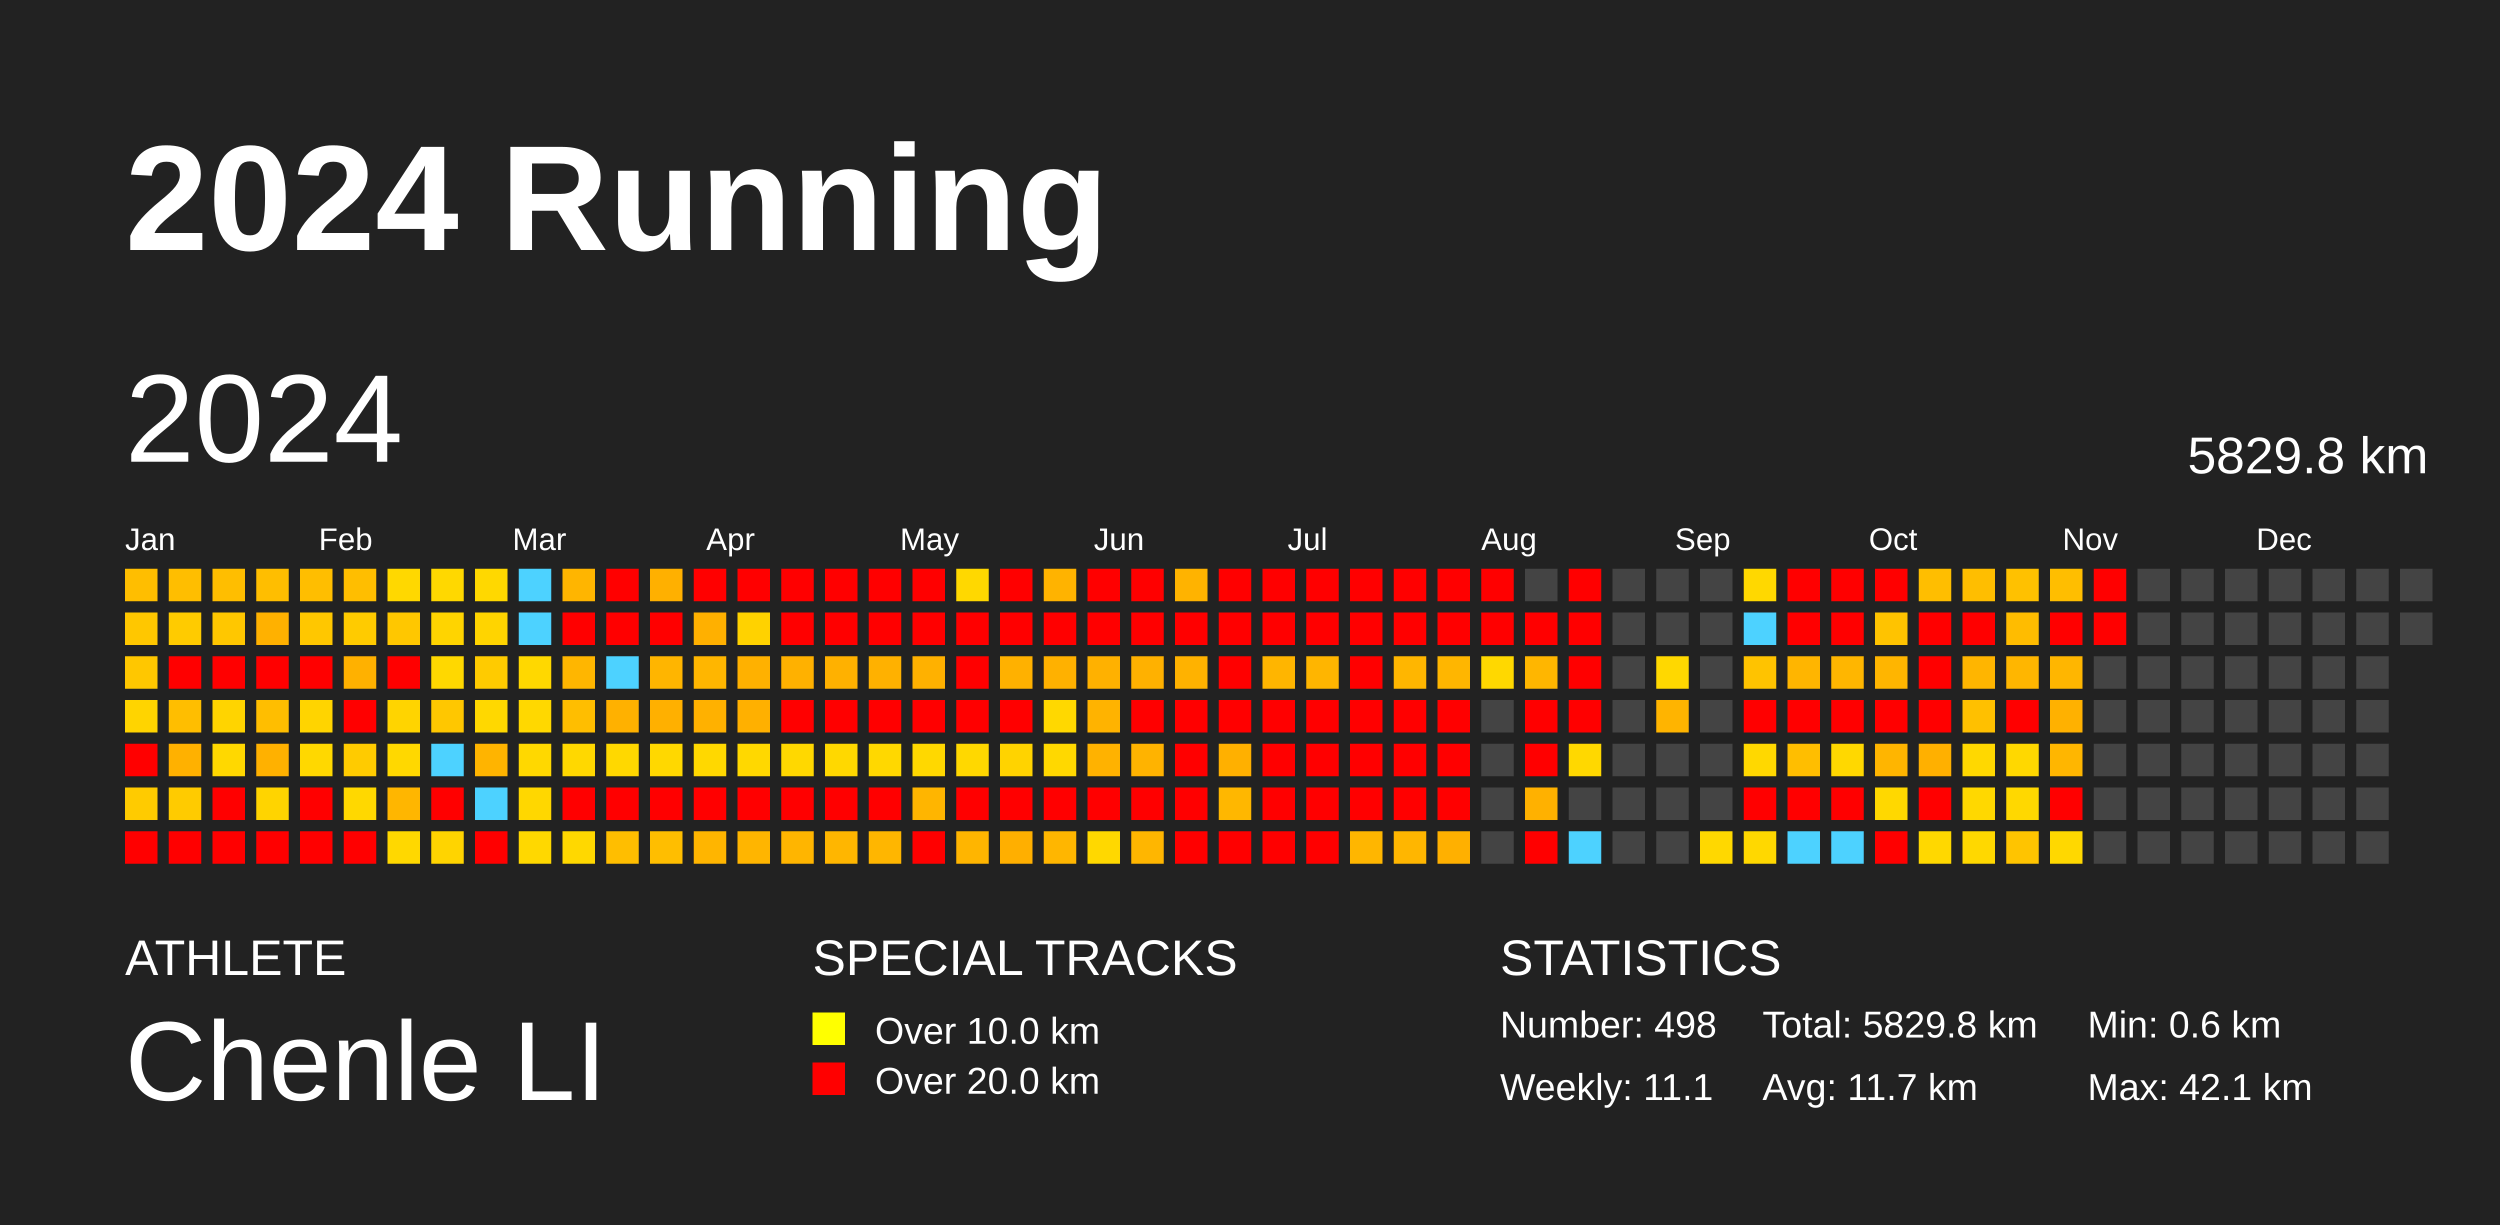
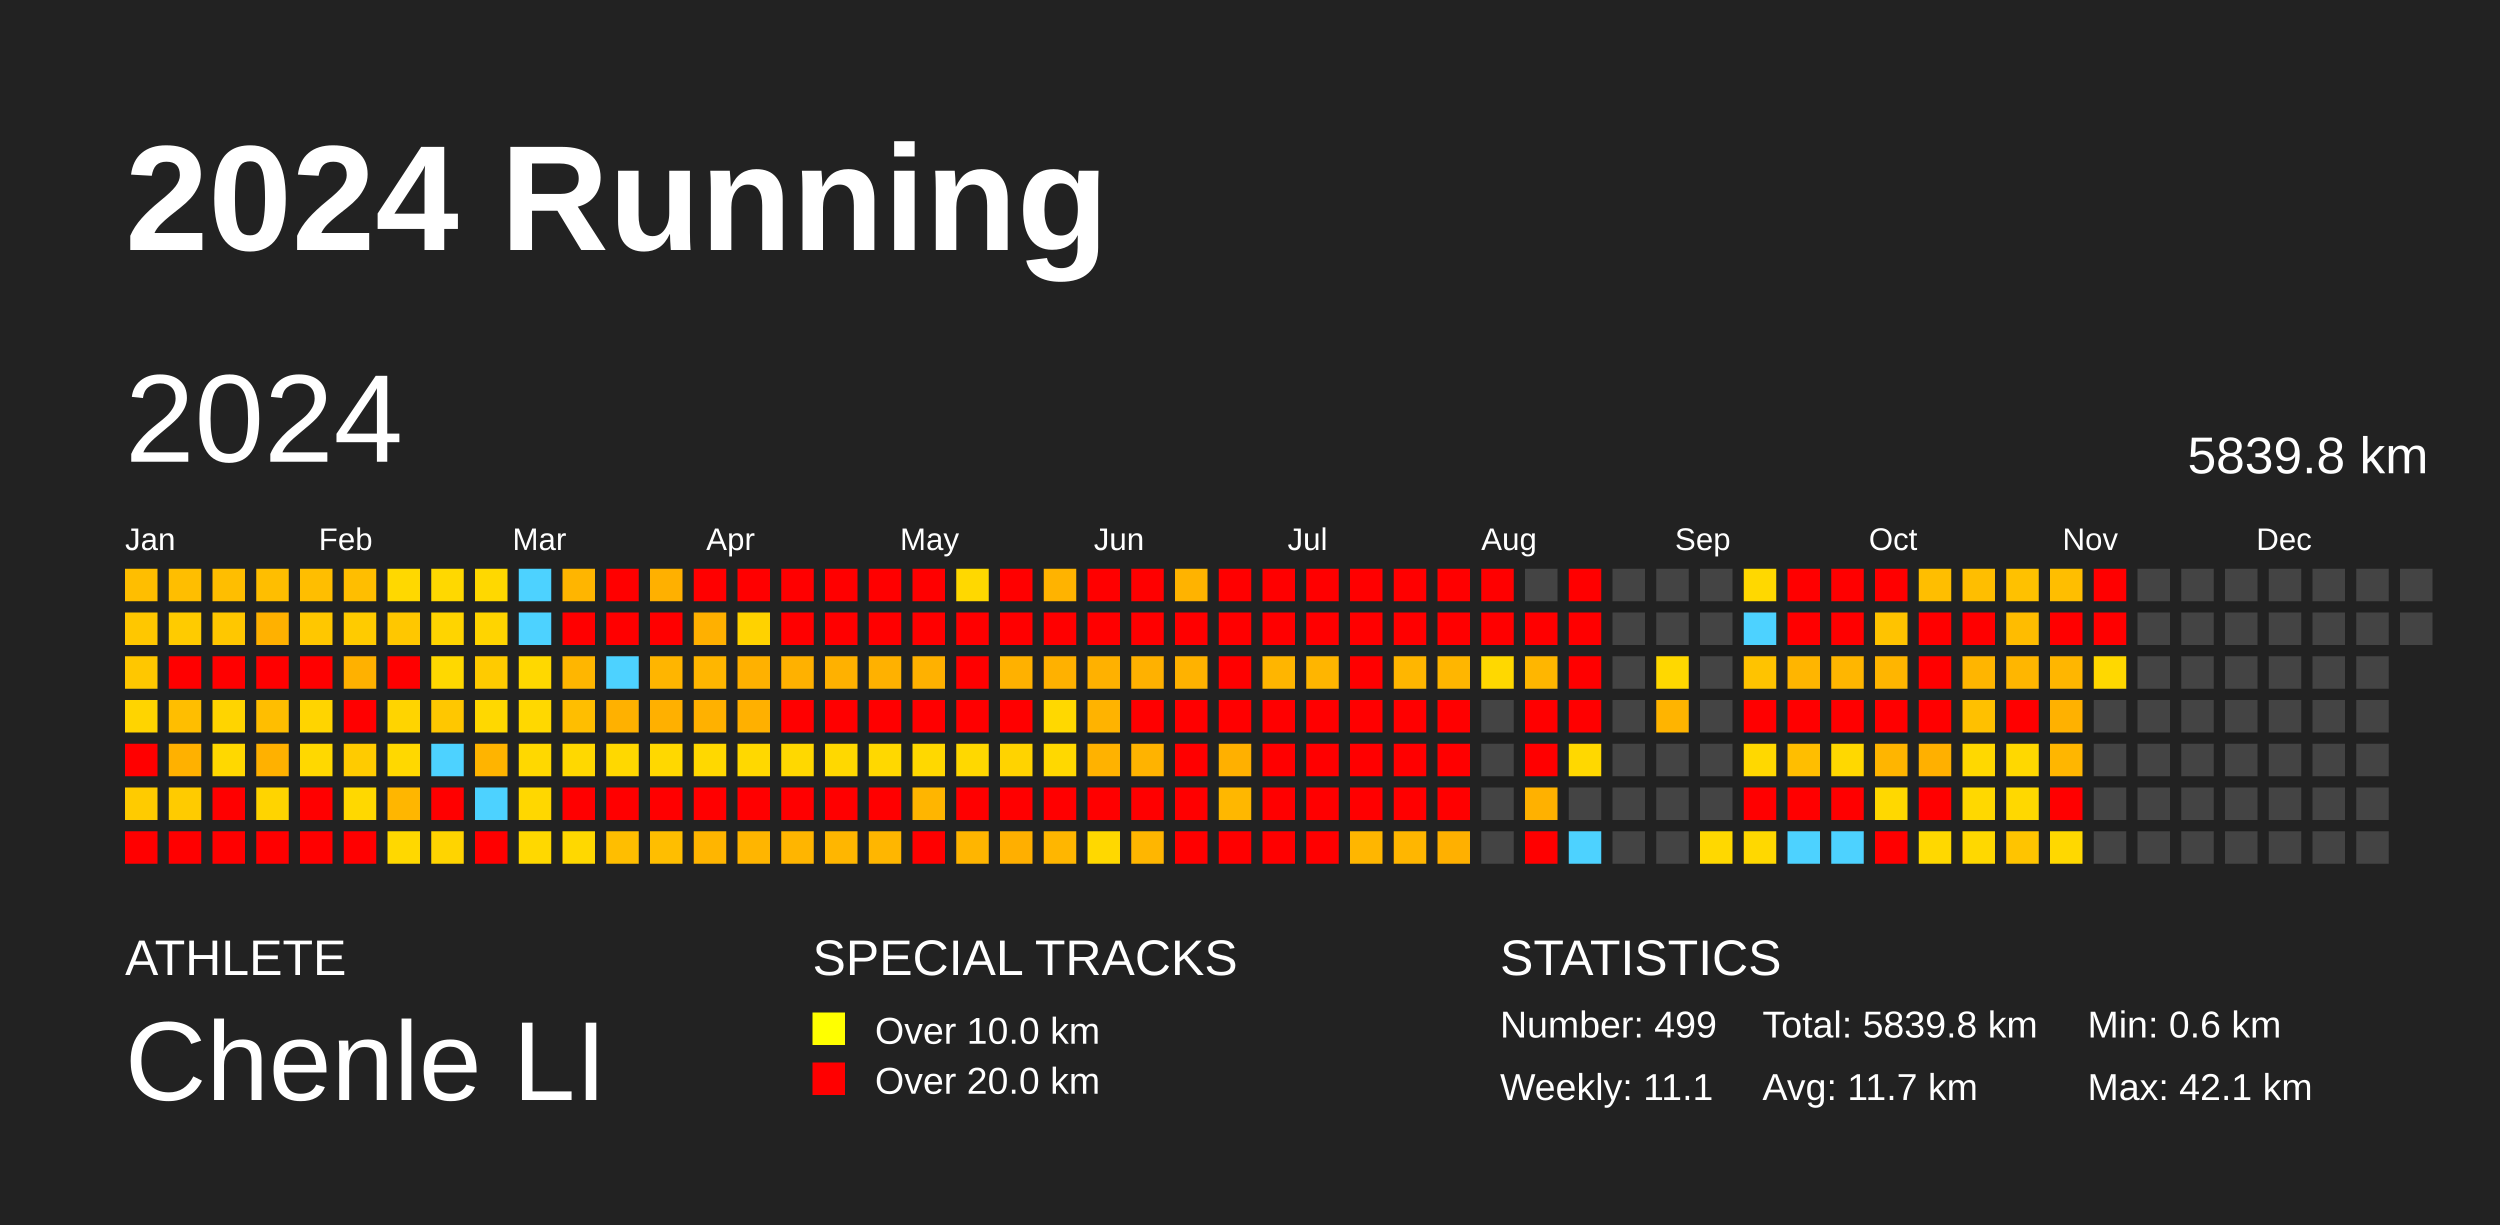
<svg xmlns="http://www.w3.org/2000/svg" baseProfile="full" height="98mm" version="1.1" viewBox="0,0,200,98" width="200mm">
  <defs />
  <rect fill="#222222" height="98" width="200" x="0" y="0" />
  <text fill="#FFFFFF" style="font-size:12px; font-family:Arial; font-weight:bold;" x="10" y="20">2024 Running</text>
  <text fill="#FFFFFF" style="font-size:4px; font-family:Arial" x="10" y="78">ATHLETE</text>
  <text fill="#FFFFFF" style="font-size:9px; font-family:Arial" x="10" y="88">Chenle LI</text>
  <text fill="#FFFFFF" style="font-size:4px; font-family:Arial" x="65" y="78">SPECIAL TRACKS</text>
  <rect fill="yellow" height="2.6" width="2.6" x="65" y="81" />
  <text fill="#FFFFFF" style="font-size:3px; font-family:Arial" x="70" y="83.5">Over 10.0 km</text>
  <rect fill="red" height="2.6" width="2.6" x="65" y="85" />
  <text fill="#FFFFFF" style="font-size:3px; font-family:Arial" x="70" y="87.5">Over 20.0 km</text>
  <text fill="#FFFFFF" style="font-size:4px; font-family:Arial" x="120" y="78">STATISTICS</text>
-   <text fill="#FFFFFF" style="font-size:3px; font-family:Arial" x="120" y="83">Number: 498</text>
+   <text fill="#FFFFFF" style="font-size:3px; font-family:Arial" x="120" y="83">Number: 499</text>
  <text fill="#FFFFFF" style="font-size:3px; font-family:Arial" x="120" y="88">Weekly: 11.1</text>
-   <text fill="#FFFFFF" style="font-size:3px; font-family:Arial" x="141" y="83">Total: 5829.8 km</text>
+   <text fill="#FFFFFF" style="font-size:3px; font-family:Arial" x="141" y="83">Total: 5839.8 km</text>
  <text fill="#FFFFFF" style="font-size:3px; font-family:Arial" x="141" y="88">Avg: 11.7 km</text>
  <text fill="#FFFFFF" style="font-size:3px; font-family:Arial" x="167" y="83">Min: 0.6 km</text>
  <text fill="#FFFFFF" style="font-size:3px; font-family:Arial" x="167" y="88">Max: 42.1 km</text>
  <text dominant-baseline="hanging" fill="#FFFFFF" style="font-size:10.0px; font-family:Arial;" x="10" y="30">2024</text>
-   <text dominant-baseline="hanging" fill="#FFFFFF" style="font-size:4.125px; font-family:Arial;" x="175" y="35">5829.8 km</text>
+   <text dominant-baseline="hanging" fill="#FFFFFF" style="font-size:4.125px; font-family:Arial;" x="175" y="35">5839.8 km</text>
  <text fill="#FFFFFF" style="font-size:2.5px; font-family:Arial" x="10.0" y="44">Jan</text>
  <text fill="#FFFFFF" style="font-size:2.5px; font-family:Arial" x="25.5" y="44">Feb</text>
  <text fill="#FFFFFF" style="font-size:2.5px; font-family:Arial" x="41.0" y="44">Mar</text>
  <text fill="#FFFFFF" style="font-size:2.5px; font-family:Arial" x="56.5" y="44">Apr</text>
  <text fill="#FFFFFF" style="font-size:2.5px; font-family:Arial" x="72.0" y="44">May</text>
  <text fill="#FFFFFF" style="font-size:2.5px; font-family:Arial" x="87.5" y="44">Jun</text>
  <text fill="#FFFFFF" style="font-size:2.5px; font-family:Arial" x="103.0" y="44">Jul</text>
  <text fill="#FFFFFF" style="font-size:2.5px; font-family:Arial" x="118.5" y="44">Aug</text>
  <text fill="#FFFFFF" style="font-size:2.5px; font-family:Arial" x="134.0" y="44">Sep</text>
  <text fill="#FFFFFF" style="font-size:2.5px; font-family:Arial" x="149.5" y="44">Oct</text>
  <text fill="#FFFFFF" style="font-size:2.5px; font-family:Arial" x="165.0" y="44">Nov</text>
  <text fill="#FFFFFF" style="font-size:2.5px; font-family:Arial" x="180.5" y="44">Dec</text>
  <rect fill="#ffbe00" height="2.6" width="2.6" x="10.0" y="45.5" />
  <rect fill="#ffc700" height="2.6" width="2.6" x="10.0" y="49.0" />
  <rect fill="#ffc700" height="2.6" width="2.6" x="10.0" y="52.5" />
  <rect fill="#ffd400" height="2.6" width="2.6" x="10.0" y="56.0" />
  <rect fill="red" height="2.6" width="2.6" x="10.0" y="59.5" />
  <rect fill="#ffcb00" height="2.6" width="2.6" x="10.0" y="63.0" />
  <rect fill="red" height="2.6" width="2.6" x="10.0" y="66.5" />
  <rect fill="#ffbe00" height="2.6" width="2.6" x="13.5" y="45.5" />
  <rect fill="#ffcb00" height="2.6" width="2.6" x="13.5" y="49.0" />
  <rect fill="red" height="2.6" width="2.6" x="13.5" y="52.5" />
  <rect fill="#ffbe00" height="2.6" width="2.6" x="13.5" y="56.0" />
  <rect fill="#ffb100" height="2.6" width="2.6" x="13.5" y="59.5" />
  <rect fill="#ffcb00" height="2.6" width="2.6" x="13.5" y="63.0" />
  <rect fill="red" height="2.6" width="2.6" x="13.5" y="66.5" />
  <rect fill="#ffbe00" height="2.6" width="2.6" x="17.0" y="45.5" />
  <rect fill="#ffc700" height="2.6" width="2.6" x="17.0" y="49.0" />
  <rect fill="red" height="2.6" width="2.6" x="17.0" y="52.5" />
  <rect fill="#ffd400" height="2.6" width="2.6" x="17.0" y="56.0" />
  <rect fill="#ffd800" height="2.6" width="2.6" x="17.0" y="59.5" />
  <rect fill="red" height="2.6" width="2.6" x="17.0" y="63.0" />
  <rect fill="red" height="2.6" width="2.6" x="17.0" y="66.5" />
  <rect fill="#ffbe00" height="2.6" width="2.6" x="20.5" y="45.5" />
  <rect fill="#ffb100" height="2.6" width="2.6" x="20.5" y="49.0" />
  <rect fill="red" height="2.6" width="2.6" x="20.5" y="52.5" />
  <rect fill="#ffbe00" height="2.6" width="2.6" x="20.5" y="56.0" />
  <rect fill="#ffb100" height="2.6" width="2.6" x="20.5" y="59.5" />
  <rect fill="#ffd400" height="2.6" width="2.6" x="20.5" y="63.0" />
  <rect fill="red" height="2.6" width="2.6" x="20.5" y="66.5" />
  <rect fill="#ffbe00" height="2.6" width="2.6" x="24.0" y="45.5" />
  <rect fill="#ffc700" height="2.6" width="2.6" x="24.0" y="49.0" />
  <rect fill="red" height="2.6" width="2.6" x="24.0" y="52.5" />
  <rect fill="#ffd400" height="2.6" width="2.6" x="24.0" y="56.0" />
  <rect fill="#ffd800" height="2.6" width="2.6" x="24.0" y="59.5" />
  <rect fill="red" height="2.6" width="2.6" x="24.0" y="63.0" />
  <rect fill="red" height="2.6" width="2.6" x="24.0" y="66.5" />
  <rect fill="#ffbe00" height="2.6" width="2.6" x="27.5" y="45.5" />
  <rect fill="#ffcb00" height="2.6" width="2.6" x="27.5" y="49.0" />
  <rect fill="#ffb100" height="2.6" width="2.6" x="27.5" y="52.5" />
  <rect fill="red" height="2.6" width="2.6" x="27.5" y="56.0" />
  <rect fill="#ffcb00" height="2.6" width="2.6" x="27.5" y="59.5" />
  <rect fill="#ffd800" height="2.6" width="2.6" x="27.5" y="63.0" />
  <rect fill="red" height="2.6" width="2.6" x="27.5" y="66.5" />
  <rect fill="#ffd800" height="2.6" width="2.6" x="31.0" y="45.5" />
  <rect fill="#ffc700" height="2.6" width="2.6" x="31.0" y="49.0" />
  <rect fill="red" height="2.6" width="2.6" x="31.0" y="52.5" />
  <rect fill="#ffd400" height="2.6" width="2.6" x="31.0" y="56.0" />
  <rect fill="#ffd800" height="2.6" width="2.6" x="31.0" y="59.5" />
  <rect fill="#ffb600" height="2.6" width="2.6" x="31.0" y="63.0" />
  <rect fill="#ffd800" height="2.6" width="2.6" x="31.0" y="66.5" />
  <rect fill="#ffd800" height="2.6" width="2.6" x="34.5" y="45.5" />
  <rect fill="#ffd400" height="2.6" width="2.6" x="34.5" y="49.0" />
  <rect fill="#ffd800" height="2.6" width="2.6" x="34.5" y="52.5" />
  <rect fill="#ffc700" height="2.6" width="2.6" x="34.5" y="56.0" />
  <rect fill="#4dd2ff" height="2.6" width="2.6" x="34.5" y="59.5" />
  <rect fill="red" height="2.6" width="2.6" x="34.5" y="63.0" />
  <rect fill="#ffd400" height="2.6" width="2.6" x="34.5" y="66.5" />
  <rect fill="#ffd800" height="2.6" width="2.6" x="38.0" y="45.5" />
  <rect fill="#ffd400" height="2.6" width="2.6" x="38.0" y="49.0" />
  <rect fill="#ffcb00" height="2.6" width="2.6" x="38.0" y="52.5" />
  <rect fill="#ffd800" height="2.6" width="2.6" x="38.0" y="56.0" />
  <rect fill="#ffb400" height="2.6" width="2.6" x="38.0" y="59.5" />
  <rect fill="#4dd2ff" height="2.6" width="2.6" x="38.0" y="63.0" />
  <rect fill="red" height="2.6" width="2.6" x="38.0" y="66.5" />
  <rect fill="#4dd2ff" height="2.6" width="2.6" x="41.5" y="45.5" />
  <rect fill="#4dd2ff" height="2.6" width="2.6" x="41.5" y="49.0" />
  <rect fill="#ffd800" height="2.6" width="2.6" x="41.5" y="52.5" />
  <rect fill="#ffd800" height="2.6" width="2.6" x="41.5" y="56.0" />
  <rect fill="#ffd800" height="2.6" width="2.6" x="41.5" y="59.5" />
  <rect fill="#ffd700" height="2.6" width="2.6" x="41.5" y="63.0" />
  <rect fill="#ffd800" height="2.6" width="2.6" x="41.5" y="66.5" />
  <rect fill="#ffb500" height="2.6" width="2.6" x="45.0" y="45.5" />
  <rect fill="red" height="2.6" width="2.6" x="45.0" y="49.0" />
  <rect fill="#ffb600" height="2.6" width="2.6" x="45.0" y="52.5" />
  <rect fill="#ffbe00" height="2.6" width="2.6" x="45.0" y="56.0" />
  <rect fill="#ffd800" height="2.6" width="2.6" x="45.0" y="59.5" />
  <rect fill="red" height="2.6" width="2.6" x="45.0" y="63.0" />
  <rect fill="#ffd800" height="2.6" width="2.6" x="45.0" y="66.5" />
  <rect fill="red" height="2.6" width="2.6" x="48.5" y="45.5" />
  <rect fill="red" height="2.6" width="2.6" x="48.5" y="49.0" />
  <rect fill="#4dd2ff" height="2.6" width="2.6" x="48.5" y="52.5" />
  <rect fill="#ffb100" height="2.6" width="2.6" x="48.5" y="56.0" />
  <rect fill="#ffd800" height="2.6" width="2.6" x="48.5" y="59.5" />
  <rect fill="red" height="2.6" width="2.6" x="48.5" y="63.0" />
  <rect fill="#ffbe00" height="2.6" width="2.6" x="48.5" y="66.5" />
  <rect fill="#ffb000" height="2.6" width="2.6" x="52.0" y="45.5" />
  <rect fill="red" height="2.6" width="2.6" x="52.0" y="49.0" />
  <rect fill="#ffb500" height="2.6" width="2.6" x="52.0" y="52.5" />
  <rect fill="#ffb000" height="2.6" width="2.6" x="52.0" y="56.0" />
  <rect fill="#ffd800" height="2.6" width="2.6" x="52.0" y="59.5" />
  <rect fill="red" height="2.6" width="2.6" x="52.0" y="63.0" />
  <rect fill="#ffbe00" height="2.6" width="2.6" x="52.0" y="66.5" />
  <rect fill="red" height="2.6" width="2.6" x="55.5" y="45.5" />
  <rect fill="#ffb000" height="2.6" width="2.6" x="55.5" y="49.0" />
  <rect fill="#ffb600" height="2.6" width="2.6" x="55.5" y="52.5" />
  <rect fill="#ffb100" height="2.6" width="2.6" x="55.5" y="56.0" />
  <rect fill="#ffd800" height="2.6" width="2.6" x="55.5" y="59.5" />
  <rect fill="red" height="2.6" width="2.6" x="55.5" y="63.0" />
  <rect fill="#ffb500" height="2.6" width="2.6" x="55.5" y="66.5" />
  <rect fill="red" height="2.6" width="2.6" x="59.0" y="45.5" />
  <rect fill="#ffd200" height="2.6" width="2.6" x="59.0" y="49.0" />
  <rect fill="#ffb100" height="2.6" width="2.6" x="59.0" y="52.5" />
  <rect fill="#ffb000" height="2.6" width="2.6" x="59.0" y="56.0" />
  <rect fill="#ffd800" height="2.6" width="2.6" x="59.0" y="59.5" />
  <rect fill="red" height="2.6" width="2.6" x="59.0" y="63.0" />
  <rect fill="#ffb500" height="2.6" width="2.6" x="59.0" y="66.5" />
  <rect fill="red" height="2.6" width="2.6" x="62.5" y="45.5" />
  <rect fill="red" height="2.6" width="2.6" x="62.5" y="49.0" />
  <rect fill="#ffb100" height="2.6" width="2.6" x="62.5" y="52.5" />
  <rect fill="red" height="2.6" width="2.6" x="62.5" y="56.0" />
  <rect fill="#ffd800" height="2.6" width="2.6" x="62.5" y="59.5" />
  <rect fill="red" height="2.6" width="2.6" x="62.5" y="63.0" />
  <rect fill="#ffb500" height="2.6" width="2.6" x="62.5" y="66.5" />
  <rect fill="red" height="2.6" width="2.6" x="66.0" y="45.5" />
  <rect fill="red" height="2.6" width="2.6" x="66.0" y="49.0" />
  <rect fill="#ffb100" height="2.6" width="2.6" x="66.0" y="52.5" />
  <rect fill="red" height="2.6" width="2.6" x="66.0" y="56.0" />
  <rect fill="#ffd800" height="2.6" width="2.6" x="66.0" y="59.5" />
  <rect fill="red" height="2.6" width="2.6" x="66.0" y="63.0" />
  <rect fill="#ffb600" height="2.6" width="2.6" x="66.0" y="66.5" />
  <rect fill="red" height="2.6" width="2.6" x="69.5" y="45.5" />
  <rect fill="red" height="2.6" width="2.6" x="69.5" y="49.0" />
  <rect fill="#ffb100" height="2.6" width="2.6" x="69.5" y="52.5" />
  <rect fill="red" height="2.6" width="2.6" x="69.5" y="56.0" />
  <rect fill="#ffd800" height="2.6" width="2.6" x="69.5" y="59.5" />
  <rect fill="red" height="2.6" width="2.6" x="69.5" y="63.0" />
  <rect fill="#ffb600" height="2.6" width="2.6" x="69.5" y="66.5" />
  <rect fill="red" height="2.6" width="2.6" x="73.0" y="45.5" />
  <rect fill="red" height="2.6" width="2.6" x="73.0" y="49.0" />
  <rect fill="#ffb100" height="2.6" width="2.6" x="73.0" y="52.5" />
  <rect fill="red" height="2.6" width="2.6" x="73.0" y="56.0" />
  <rect fill="#ffd800" height="2.6" width="2.6" x="73.0" y="59.5" />
  <rect fill="#ffb500" height="2.6" width="2.6" x="73.0" y="63.0" />
  <rect fill="red" height="2.6" width="2.6" x="73.0" y="66.5" />
  <rect fill="#ffd800" height="2.6" width="2.6" x="76.5" y="45.5" />
  <rect fill="red" height="2.6" width="2.6" x="76.5" y="49.0" />
  <rect fill="red" height="2.6" width="2.6" x="76.5" y="52.5" />
  <rect fill="red" height="2.6" width="2.6" x="76.5" y="56.0" />
  <rect fill="#ffd800" height="2.6" width="2.6" x="76.5" y="59.5" />
  <rect fill="red" height="2.6" width="2.6" x="76.5" y="63.0" />
  <rect fill="#ffb500" height="2.6" width="2.6" x="76.5" y="66.5" />
  <rect fill="red" height="2.6" width="2.6" x="80.0" y="45.5" />
  <rect fill="red" height="2.6" width="2.6" x="80.0" y="49.0" />
  <rect fill="#ffb100" height="2.6" width="2.6" x="80.0" y="52.5" />
  <rect fill="red" height="2.6" width="2.6" x="80.0" y="56.0" />
  <rect fill="#ffd300" height="2.6" width="2.6" x="80.0" y="59.5" />
  <rect fill="red" height="2.6" width="2.6" x="80.0" y="63.0" />
  <rect fill="#ffaf00" height="2.6" width="2.6" x="80.0" y="66.5" />
  <rect fill="#ffb300" height="2.6" width="2.6" x="83.5" y="45.5" />
  <rect fill="red" height="2.6" width="2.6" x="83.5" y="49.0" />
  <rect fill="#ffb100" height="2.6" width="2.6" x="83.5" y="52.5" />
  <rect fill="#ffd800" height="2.6" width="2.6" x="83.5" y="56.0" />
  <rect fill="#ffd800" height="2.6" width="2.6" x="83.5" y="59.5" />
  <rect fill="red" height="2.6" width="2.6" x="83.5" y="63.0" />
  <rect fill="#ffb600" height="2.6" width="2.6" x="83.5" y="66.5" />
  <rect fill="red" height="2.6" width="2.6" x="87.0" y="45.5" />
  <rect fill="red" height="2.6" width="2.6" x="87.0" y="49.0" />
  <rect fill="#ffb100" height="2.6" width="2.6" x="87.0" y="52.5" />
  <rect fill="#ffb300" height="2.6" width="2.6" x="87.0" y="56.0" />
  <rect fill="#ffb200" height="2.6" width="2.6" x="87.0" y="59.5" />
  <rect fill="red" height="2.6" width="2.6" x="87.0" y="63.0" />
  <rect fill="#ffd800" height="2.6" width="2.6" x="87.0" y="66.5" />
  <rect fill="red" height="2.6" width="2.6" x="90.5" y="45.5" />
  <rect fill="red" height="2.6" width="2.6" x="90.5" y="49.0" />
  <rect fill="#ffb100" height="2.6" width="2.6" x="90.5" y="52.5" />
  <rect fill="red" height="2.6" width="2.6" x="90.5" y="56.0" />
  <rect fill="#ffb300" height="2.6" width="2.6" x="90.5" y="59.5" />
  <rect fill="red" height="2.6" width="2.6" x="90.5" y="63.0" />
  <rect fill="#ffb600" height="2.6" width="2.6" x="90.5" y="66.5" />
  <rect fill="#ffb300" height="2.6" width="2.6" x="94.0" y="45.5" />
  <rect fill="red" height="2.6" width="2.6" x="94.0" y="49.0" />
  <rect fill="#ffb200" height="2.6" width="2.6" x="94.0" y="52.5" />
  <rect fill="red" height="2.6" width="2.6" x="94.0" y="56.0" />
  <rect fill="red" height="2.6" width="2.6" x="94.0" y="59.5" />
  <rect fill="red" height="2.6" width="2.6" x="94.0" y="63.0" />
  <rect fill="red" height="2.6" width="2.6" x="94.0" y="66.5" />
  <rect fill="red" height="2.6" width="2.6" x="97.5" y="45.5" />
  <rect fill="red" height="2.6" width="2.6" x="97.5" y="49.0" />
  <rect fill="red" height="2.6" width="2.6" x="97.5" y="52.5" />
  <rect fill="red" height="2.6" width="2.6" x="97.5" y="56.0" />
  <rect fill="#ffb000" height="2.6" width="2.6" x="97.5" y="59.5" />
  <rect fill="#ffb700" height="2.6" width="2.6" x="97.5" y="63.0" />
  <rect fill="red" height="2.6" width="2.6" x="97.5" y="66.5" />
  <rect fill="red" height="2.6" width="2.6" x="101.0" y="45.5" />
  <rect fill="red" height="2.6" width="2.6" x="101.0" y="49.0" />
  <rect fill="#ffb500" height="2.6" width="2.6" x="101.0" y="52.5" />
  <rect fill="red" height="2.6" width="2.6" x="101.0" y="56.0" />
  <rect fill="red" height="2.6" width="2.6" x="101.0" y="59.5" />
  <rect fill="red" height="2.6" width="2.6" x="101.0" y="63.0" />
  <rect fill="red" height="2.6" width="2.6" x="101.0" y="66.5" />
  <rect fill="red" height="2.6" width="2.6" x="104.5" y="45.5" />
  <rect fill="red" height="2.6" width="2.6" x="104.5" y="49.0" />
  <rect fill="#ffb500" height="2.6" width="2.6" x="104.5" y="52.5" />
  <rect fill="red" height="2.6" width="2.6" x="104.5" y="56.0" />
  <rect fill="red" height="2.6" width="2.6" x="104.5" y="59.5" />
  <rect fill="red" height="2.6" width="2.6" x="104.5" y="63.0" />
  <rect fill="red" height="2.6" width="2.6" x="104.5" y="66.5" />
  <rect fill="red" height="2.6" width="2.6" x="108.0" y="45.5" />
  <rect fill="red" height="2.6" width="2.6" x="108.0" y="49.0" />
  <rect fill="red" height="2.6" width="2.6" x="108.0" y="52.5" />
  <rect fill="red" height="2.6" width="2.6" x="108.0" y="56.0" />
  <rect fill="red" height="2.6" width="2.6" x="108.0" y="59.5" />
  <rect fill="red" height="2.6" width="2.6" x="108.0" y="63.0" />
  <rect fill="#ffb600" height="2.6" width="2.6" x="108.0" y="66.5" />
  <rect fill="red" height="2.6" width="2.6" x="111.5" y="45.5" />
  <rect fill="red" height="2.6" width="2.6" x="111.5" y="49.0" />
  <rect fill="#ffb600" height="2.6" width="2.6" x="111.5" y="52.5" />
  <rect fill="red" height="2.6" width="2.6" x="111.5" y="56.0" />
  <rect fill="red" height="2.6" width="2.6" x="111.5" y="59.5" />
  <rect fill="red" height="2.6" width="2.6" x="111.5" y="63.0" />
  <rect fill="#ffb600" height="2.6" width="2.6" x="111.5" y="66.5" />
  <rect fill="red" height="2.6" width="2.6" x="115.0" y="45.5" />
  <rect fill="red" height="2.6" width="2.6" x="115.0" y="49.0" />
  <rect fill="#ffb600" height="2.6" width="2.6" x="115.0" y="52.5" />
  <rect fill="red" height="2.6" width="2.6" x="115.0" y="56.0" />
  <rect fill="red" height="2.6" width="2.6" x="115.0" y="59.5" />
  <rect fill="red" height="2.6" width="2.6" x="115.0" y="63.0" />
  <rect fill="#ffb000" height="2.6" width="2.6" x="115.0" y="66.5" />
  <rect fill="red" height="2.6" width="2.6" x="118.5" y="45.5" />
  <rect fill="red" height="2.6" width="2.6" x="118.5" y="49.0" />
  <rect fill="#ffd800" height="2.6" width="2.6" x="118.5" y="52.5" />
  <rect fill="#444444" height="2.6" width="2.6" x="118.5" y="56.0" />
  <rect fill="#444444" height="2.6" width="2.6" x="118.5" y="59.5" />
  <rect fill="#444444" height="2.6" width="2.6" x="118.5" y="63.0" />
  <rect fill="#444444" height="2.6" width="2.6" x="118.5" y="66.5" />
  <rect fill="#444444" height="2.6" width="2.6" x="122.0" y="45.5" />
  <rect fill="red" height="2.6" width="2.6" x="122.0" y="49.0" />
  <rect fill="#ffb600" height="2.6" width="2.6" x="122.0" y="52.5" />
  <rect fill="red" height="2.6" width="2.6" x="122.0" y="56.0" />
  <rect fill="red" height="2.6" width="2.6" x="122.0" y="59.5" />
  <rect fill="#ffb100" height="2.6" width="2.6" x="122.0" y="63.0" />
  <rect fill="red" height="2.6" width="2.6" x="122.0" y="66.5" />
  <rect fill="red" height="2.6" width="2.6" x="125.5" y="45.5" />
  <rect fill="red" height="2.6" width="2.6" x="125.5" y="49.0" />
  <rect fill="red" height="2.6" width="2.6" x="125.5" y="52.5" />
  <rect fill="red" height="2.6" width="2.6" x="125.5" y="56.0" />
  <rect fill="#ffd800" height="2.6" width="2.6" x="125.5" y="59.5" />
  <rect fill="#444444" height="2.6" width="2.6" x="125.5" y="63.0" />
  <rect fill="#4dd2ff" height="2.6" width="2.6" x="125.5" y="66.5" />
  <rect fill="#444444" height="2.6" width="2.6" x="129.0" y="45.5" />
  <rect fill="#444444" height="2.6" width="2.6" x="129.0" y="49.0" />
  <rect fill="#444444" height="2.6" width="2.6" x="129.0" y="52.5" />
  <rect fill="#444444" height="2.6" width="2.6" x="129.0" y="56.0" />
  <rect fill="#444444" height="2.6" width="2.6" x="129.0" y="59.5" />
  <rect fill="#444444" height="2.6" width="2.6" x="129.0" y="63.0" />
  <rect fill="#444444" height="2.6" width="2.6" x="129.0" y="66.5" />
  <rect fill="#444444" height="2.6" width="2.6" x="132.5" y="45.5" />
  <rect fill="#444444" height="2.6" width="2.6" x="132.5" y="49.0" />
  <rect fill="#ffd800" height="2.6" width="2.6" x="132.5" y="52.5" />
  <rect fill="#ffb400" height="2.6" width="2.6" x="132.5" y="56.0" />
  <rect fill="#444444" height="2.6" width="2.6" x="132.5" y="59.5" />
  <rect fill="#444444" height="2.6" width="2.6" x="132.5" y="63.0" />
  <rect fill="#444444" height="2.6" width="2.6" x="132.5" y="66.5" />
  <rect fill="#444444" height="2.6" width="2.6" x="136.0" y="45.5" />
  <rect fill="#444444" height="2.6" width="2.6" x="136.0" y="49.0" />
  <rect fill="#444444" height="2.6" width="2.6" x="136.0" y="52.5" />
  <rect fill="#444444" height="2.6" width="2.6" x="136.0" y="56.0" />
  <rect fill="#444444" height="2.6" width="2.6" x="136.0" y="59.5" />
  <rect fill="#444444" height="2.6" width="2.6" x="136.0" y="63.0" />
  <rect fill="#ffd800" height="2.6" width="2.6" x="136.0" y="66.5" />
  <rect fill="#ffd800" height="2.6" width="2.6" x="139.5" y="45.5" />
  <rect fill="#4dd2ff" height="2.6" width="2.6" x="139.5" y="49.0" />
  <rect fill="#ffc300" height="2.6" width="2.6" x="139.5" y="52.5" />
  <rect fill="red" height="2.6" width="2.6" x="139.5" y="56.0" />
  <rect fill="#ffd800" height="2.6" width="2.6" x="139.5" y="59.5" />
  <rect fill="red" height="2.6" width="2.6" x="139.5" y="63.0" />
  <rect fill="#ffd800" height="2.6" width="2.6" x="139.5" y="66.5" />
  <rect fill="red" height="2.6" width="2.6" x="143.0" y="45.5" />
  <rect fill="red" height="2.6" width="2.6" x="143.0" y="49.0" />
  <rect fill="#ffb500" height="2.6" width="2.6" x="143.0" y="52.5" />
  <rect fill="red" height="2.6" width="2.6" x="143.0" y="56.0" />
  <rect fill="#ffbe00" height="2.6" width="2.6" x="143.0" y="59.5" />
  <rect fill="red" height="2.6" width="2.6" x="143.0" y="63.0" />
  <rect fill="#4dd2ff" height="2.6" width="2.6" x="143.0" y="66.5" />
  <rect fill="red" height="2.6" width="2.6" x="146.5" y="45.5" />
  <rect fill="red" height="2.6" width="2.6" x="146.5" y="49.0" />
  <rect fill="#ffb600" height="2.6" width="2.6" x="146.5" y="52.5" />
  <rect fill="red" height="2.6" width="2.6" x="146.5" y="56.0" />
  <rect fill="#ffd800" height="2.6" width="2.6" x="146.5" y="59.5" />
  <rect fill="red" height="2.6" width="2.6" x="146.5" y="63.0" />
  <rect fill="#4dd2ff" height="2.6" width="2.6" x="146.5" y="66.5" />
  <rect fill="red" height="2.6" width="2.6" x="150.0" y="45.5" />
  <rect fill="#ffc300" height="2.6" width="2.6" x="150.0" y="49.0" />
  <rect fill="#ffb500" height="2.6" width="2.6" x="150.0" y="52.5" />
  <rect fill="red" height="2.6" width="2.6" x="150.0" y="56.0" />
  <rect fill="#ffb500" height="2.6" width="2.6" x="150.0" y="59.5" />
  <rect fill="#ffd800" height="2.6" width="2.6" x="150.0" y="63.0" />
  <rect fill="red" height="2.6" width="2.6" x="150.0" y="66.5" />
  <rect fill="#ffbe00" height="2.6" width="2.6" x="153.5" y="45.5" />
  <rect fill="red" height="2.6" width="2.6" x="153.5" y="49.0" />
  <rect fill="red" height="2.6" width="2.6" x="153.5" y="52.5" />
  <rect fill="red" height="2.6" width="2.6" x="153.5" y="56.0" />
  <rect fill="#ffb000" height="2.6" width="2.6" x="153.5" y="59.5" />
  <rect fill="red" height="2.6" width="2.6" x="153.5" y="63.0" />
  <rect fill="#ffd800" height="2.6" width="2.6" x="153.5" y="66.5" />
  <rect fill="#ffbe00" height="2.6" width="2.6" x="157.0" y="45.5" />
  <rect fill="red" height="2.6" width="2.6" x="157.0" y="49.0" />
  <rect fill="#ffb500" height="2.6" width="2.6" x="157.0" y="52.5" />
  <rect fill="#ffc000" height="2.6" width="2.6" x="157.0" y="56.0" />
  <rect fill="#ffd800" height="2.6" width="2.6" x="157.0" y="59.5" />
  <rect fill="#ffd800" height="2.6" width="2.6" x="157.0" y="63.0" />
  <rect fill="#ffd800" height="2.6" width="2.6" x="157.0" y="66.5" />
  <rect fill="#ffc100" height="2.6" width="2.6" x="160.5" y="45.5" />
  <rect fill="#ffbc00" height="2.6" width="2.6" x="160.5" y="49.0" />
  <rect fill="#ffb600" height="2.6" width="2.6" x="160.5" y="52.5" />
  <rect fill="red" height="2.6" width="2.6" x="160.5" y="56.0" />
  <rect fill="#ffd800" height="2.6" width="2.6" x="160.5" y="59.5" />
  <rect fill="#ffd800" height="2.6" width="2.6" x="160.5" y="63.0" />
  <rect fill="#ffc400" height="2.6" width="2.6" x="160.5" y="66.5" />
  <rect fill="#ffbe00" height="2.6" width="2.6" x="164.0" y="45.5" />
  <rect fill="red" height="2.6" width="2.6" x="164.0" y="49.0" />
  <rect fill="#ffb600" height="2.6" width="2.6" x="164.0" y="52.5" />
  <rect fill="#ffb100" height="2.6" width="2.6" x="164.0" y="56.0" />
  <rect fill="#ffb600" height="2.6" width="2.6" x="164.0" y="59.5" />
  <rect fill="red" height="2.6" width="2.6" x="164.0" y="63.0" />
  <rect fill="#ffd800" height="2.6" width="2.6" x="164.0" y="66.5" />
  <rect fill="red" height="2.6" width="2.6" x="167.5" y="45.5" />
  <rect fill="red" height="2.6" width="2.6" x="167.5" y="49.0" />
-   <rect fill="#444444" height="2.6" width="2.6" x="167.5" y="52.5" />
+   <rect fill="#ffd800" height="2.6" width="2.6" x="167.5" y="52.5" />
  <rect fill="#444444" height="2.6" width="2.6" x="167.5" y="56.0" />
  <rect fill="#444444" height="2.6" width="2.6" x="167.5" y="59.5" />
  <rect fill="#444444" height="2.6" width="2.6" x="167.5" y="63.0" />
  <rect fill="#444444" height="2.6" width="2.6" x="167.5" y="66.5" />
  <rect fill="#444444" height="2.6" width="2.6" x="171.0" y="45.5" />
  <rect fill="#444444" height="2.6" width="2.6" x="171.0" y="49.0" />
  <rect fill="#444444" height="2.6" width="2.6" x="171.0" y="52.5" />
  <rect fill="#444444" height="2.6" width="2.6" x="171.0" y="56.0" />
  <rect fill="#444444" height="2.6" width="2.6" x="171.0" y="59.5" />
  <rect fill="#444444" height="2.6" width="2.6" x="171.0" y="63.0" />
  <rect fill="#444444" height="2.6" width="2.6" x="171.0" y="66.5" />
  <rect fill="#444444" height="2.6" width="2.6" x="174.5" y="45.5" />
  <rect fill="#444444" height="2.6" width="2.6" x="174.5" y="49.0" />
  <rect fill="#444444" height="2.6" width="2.6" x="174.5" y="52.5" />
  <rect fill="#444444" height="2.6" width="2.6" x="174.5" y="56.0" />
  <rect fill="#444444" height="2.6" width="2.6" x="174.5" y="59.5" />
  <rect fill="#444444" height="2.6" width="2.6" x="174.5" y="63.0" />
  <rect fill="#444444" height="2.6" width="2.6" x="174.5" y="66.5" />
  <rect fill="#444444" height="2.6" width="2.6" x="178.0" y="45.5" />
  <rect fill="#444444" height="2.6" width="2.6" x="178.0" y="49.0" />
  <rect fill="#444444" height="2.6" width="2.6" x="178.0" y="52.5" />
  <rect fill="#444444" height="2.6" width="2.6" x="178.0" y="56.0" />
  <rect fill="#444444" height="2.6" width="2.6" x="178.0" y="59.5" />
  <rect fill="#444444" height="2.6" width="2.6" x="178.0" y="63.0" />
  <rect fill="#444444" height="2.6" width="2.6" x="178.0" y="66.5" />
  <rect fill="#444444" height="2.6" width="2.6" x="181.5" y="45.5" />
  <rect fill="#444444" height="2.6" width="2.6" x="181.5" y="49.0" />
  <rect fill="#444444" height="2.6" width="2.6" x="181.5" y="52.5" />
  <rect fill="#444444" height="2.6" width="2.6" x="181.5" y="56.0" />
  <rect fill="#444444" height="2.6" width="2.6" x="181.5" y="59.5" />
  <rect fill="#444444" height="2.6" width="2.6" x="181.5" y="63.0" />
  <rect fill="#444444" height="2.6" width="2.6" x="181.5" y="66.5" />
  <rect fill="#444444" height="2.6" width="2.6" x="185.0" y="45.5" />
  <rect fill="#444444" height="2.6" width="2.6" x="185.0" y="49.0" />
  <rect fill="#444444" height="2.6" width="2.6" x="185.0" y="52.5" />
  <rect fill="#444444" height="2.6" width="2.6" x="185.0" y="56.0" />
  <rect fill="#444444" height="2.6" width="2.6" x="185.0" y="59.5" />
  <rect fill="#444444" height="2.6" width="2.6" x="185.0" y="63.0" />
  <rect fill="#444444" height="2.6" width="2.6" x="185.0" y="66.5" />
  <rect fill="#444444" height="2.6" width="2.6" x="188.5" y="45.5" />
  <rect fill="#444444" height="2.6" width="2.6" x="188.5" y="49.0" />
  <rect fill="#444444" height="2.6" width="2.6" x="188.5" y="52.5" />
  <rect fill="#444444" height="2.6" width="2.6" x="188.5" y="56.0" />
  <rect fill="#444444" height="2.6" width="2.6" x="188.5" y="59.5" />
  <rect fill="#444444" height="2.6" width="2.6" x="188.5" y="63.0" />
  <rect fill="#444444" height="2.6" width="2.6" x="188.5" y="66.5" />
  <rect fill="#444444" height="2.6" width="2.6" x="192.0" y="45.5" />
  <rect fill="#444444" height="2.6" width="2.6" x="192.0" y="49.0" />
</svg>
